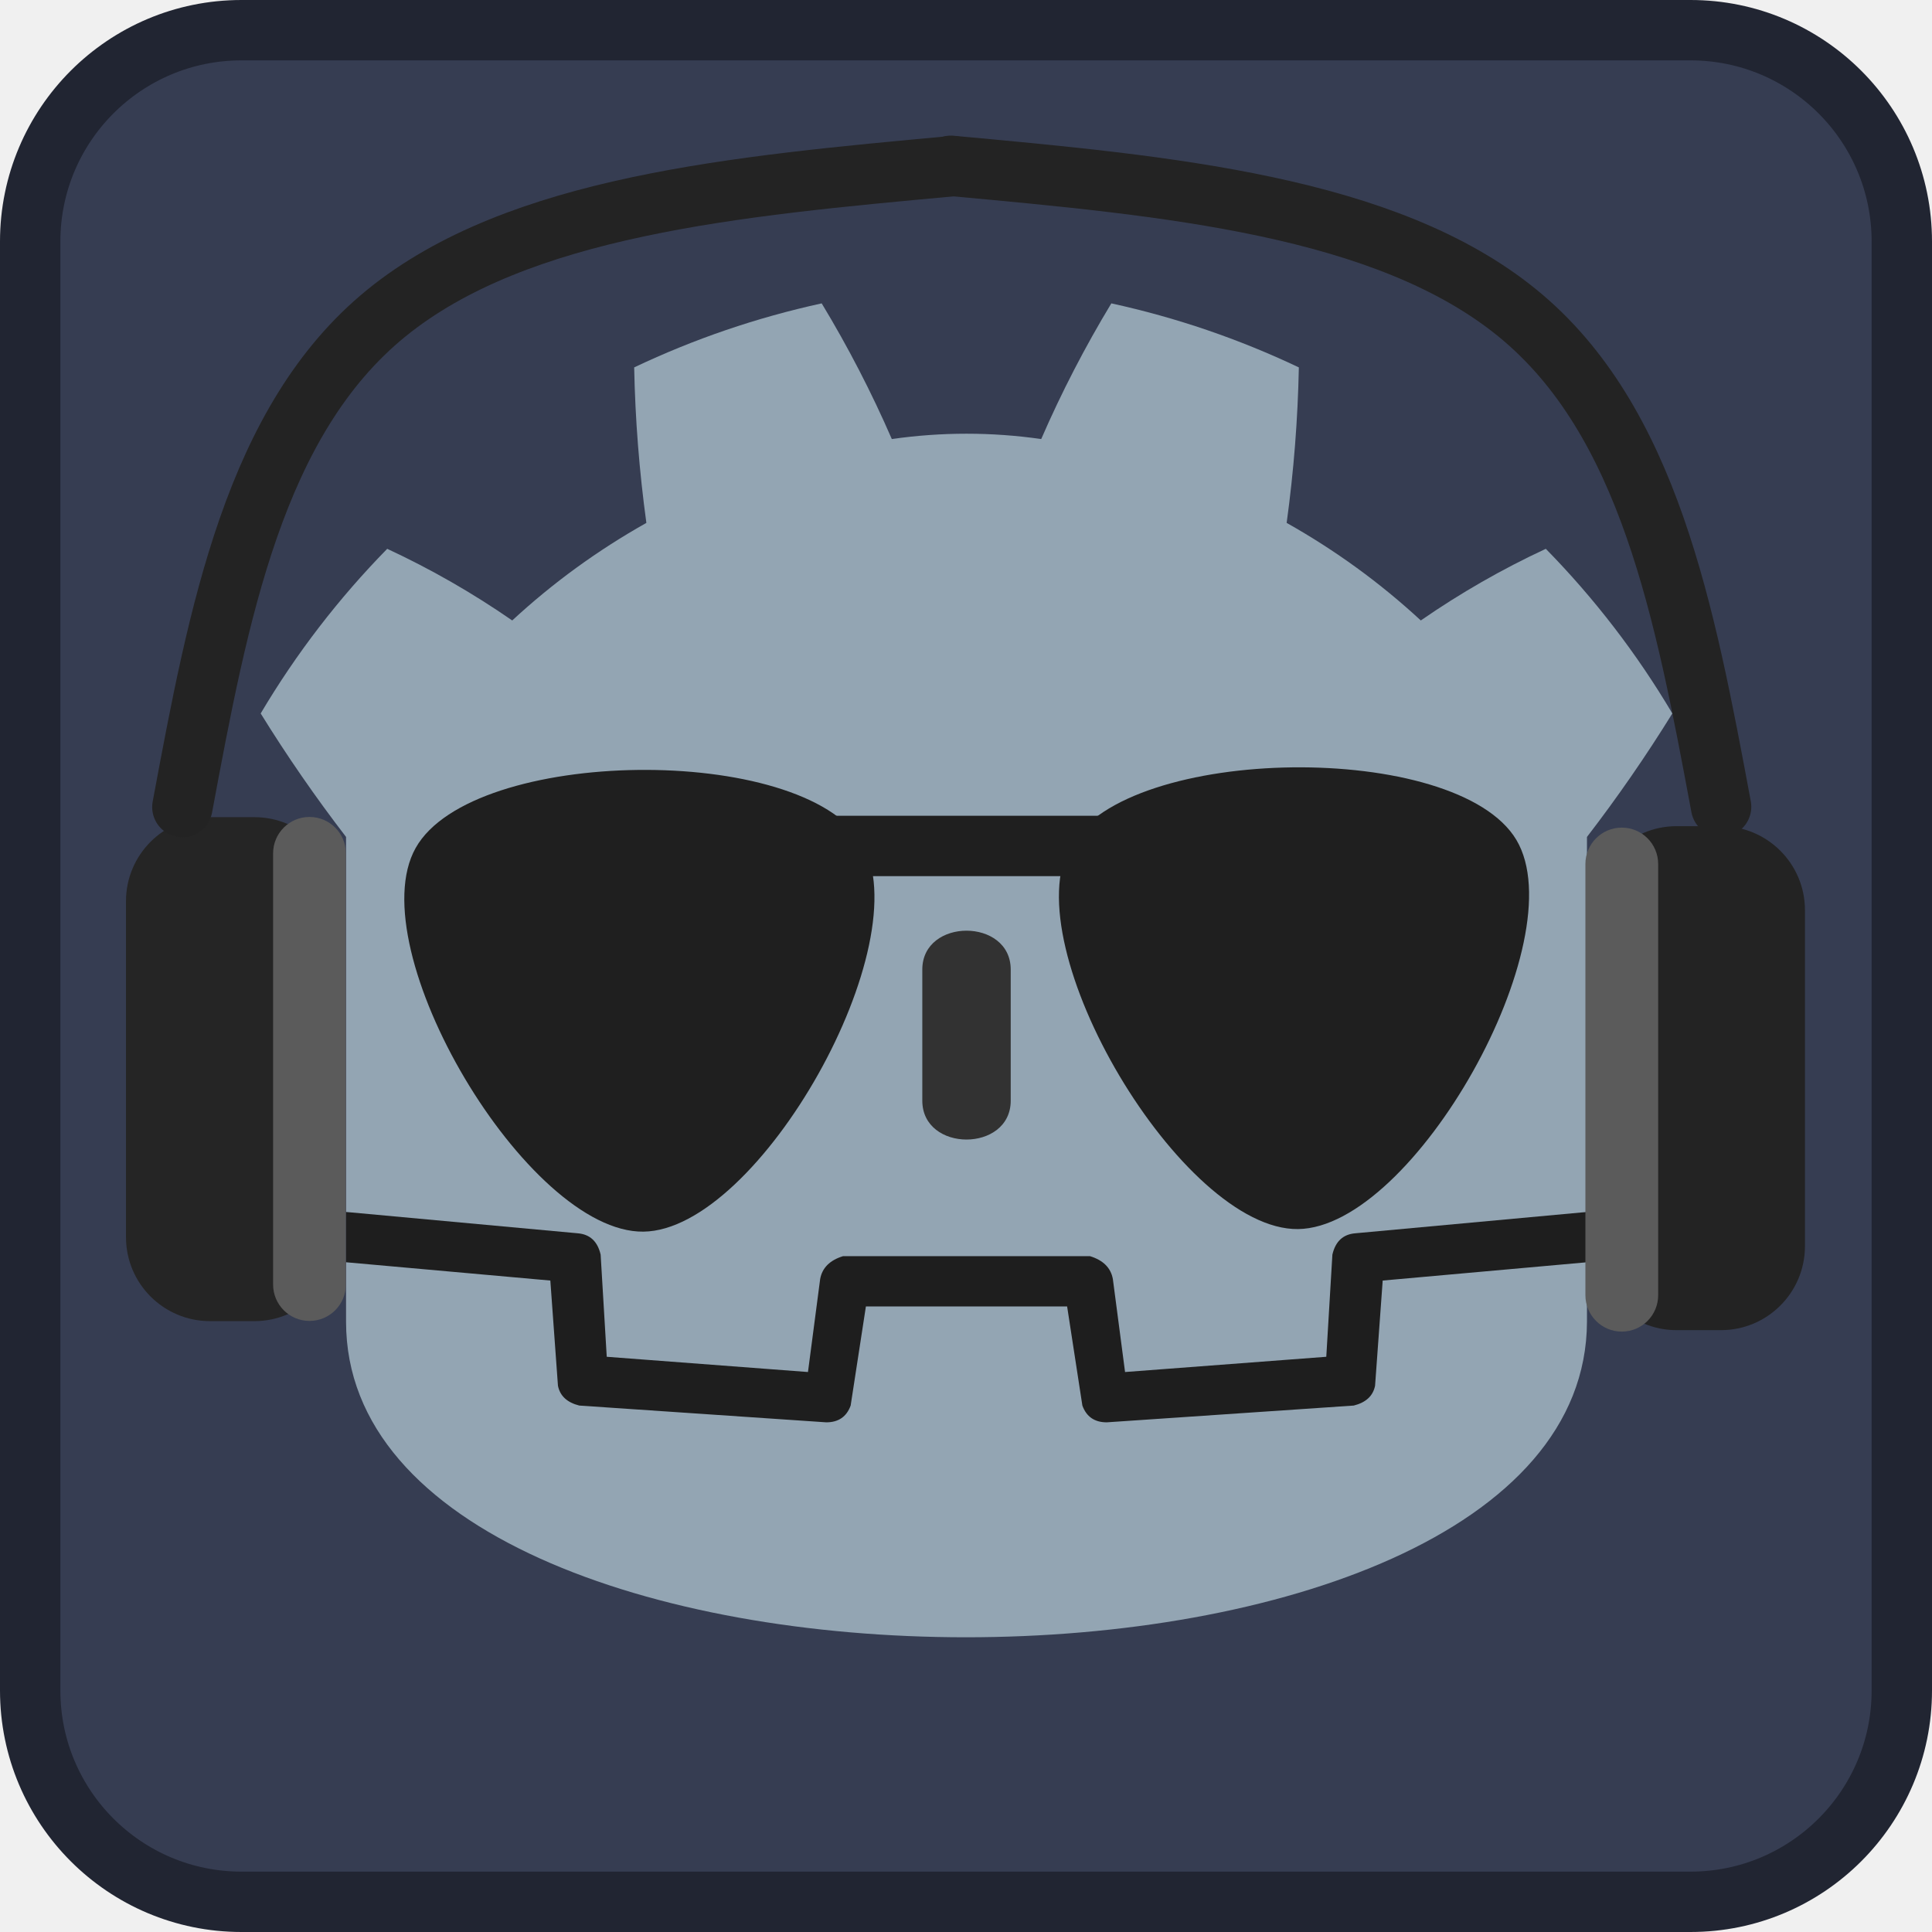
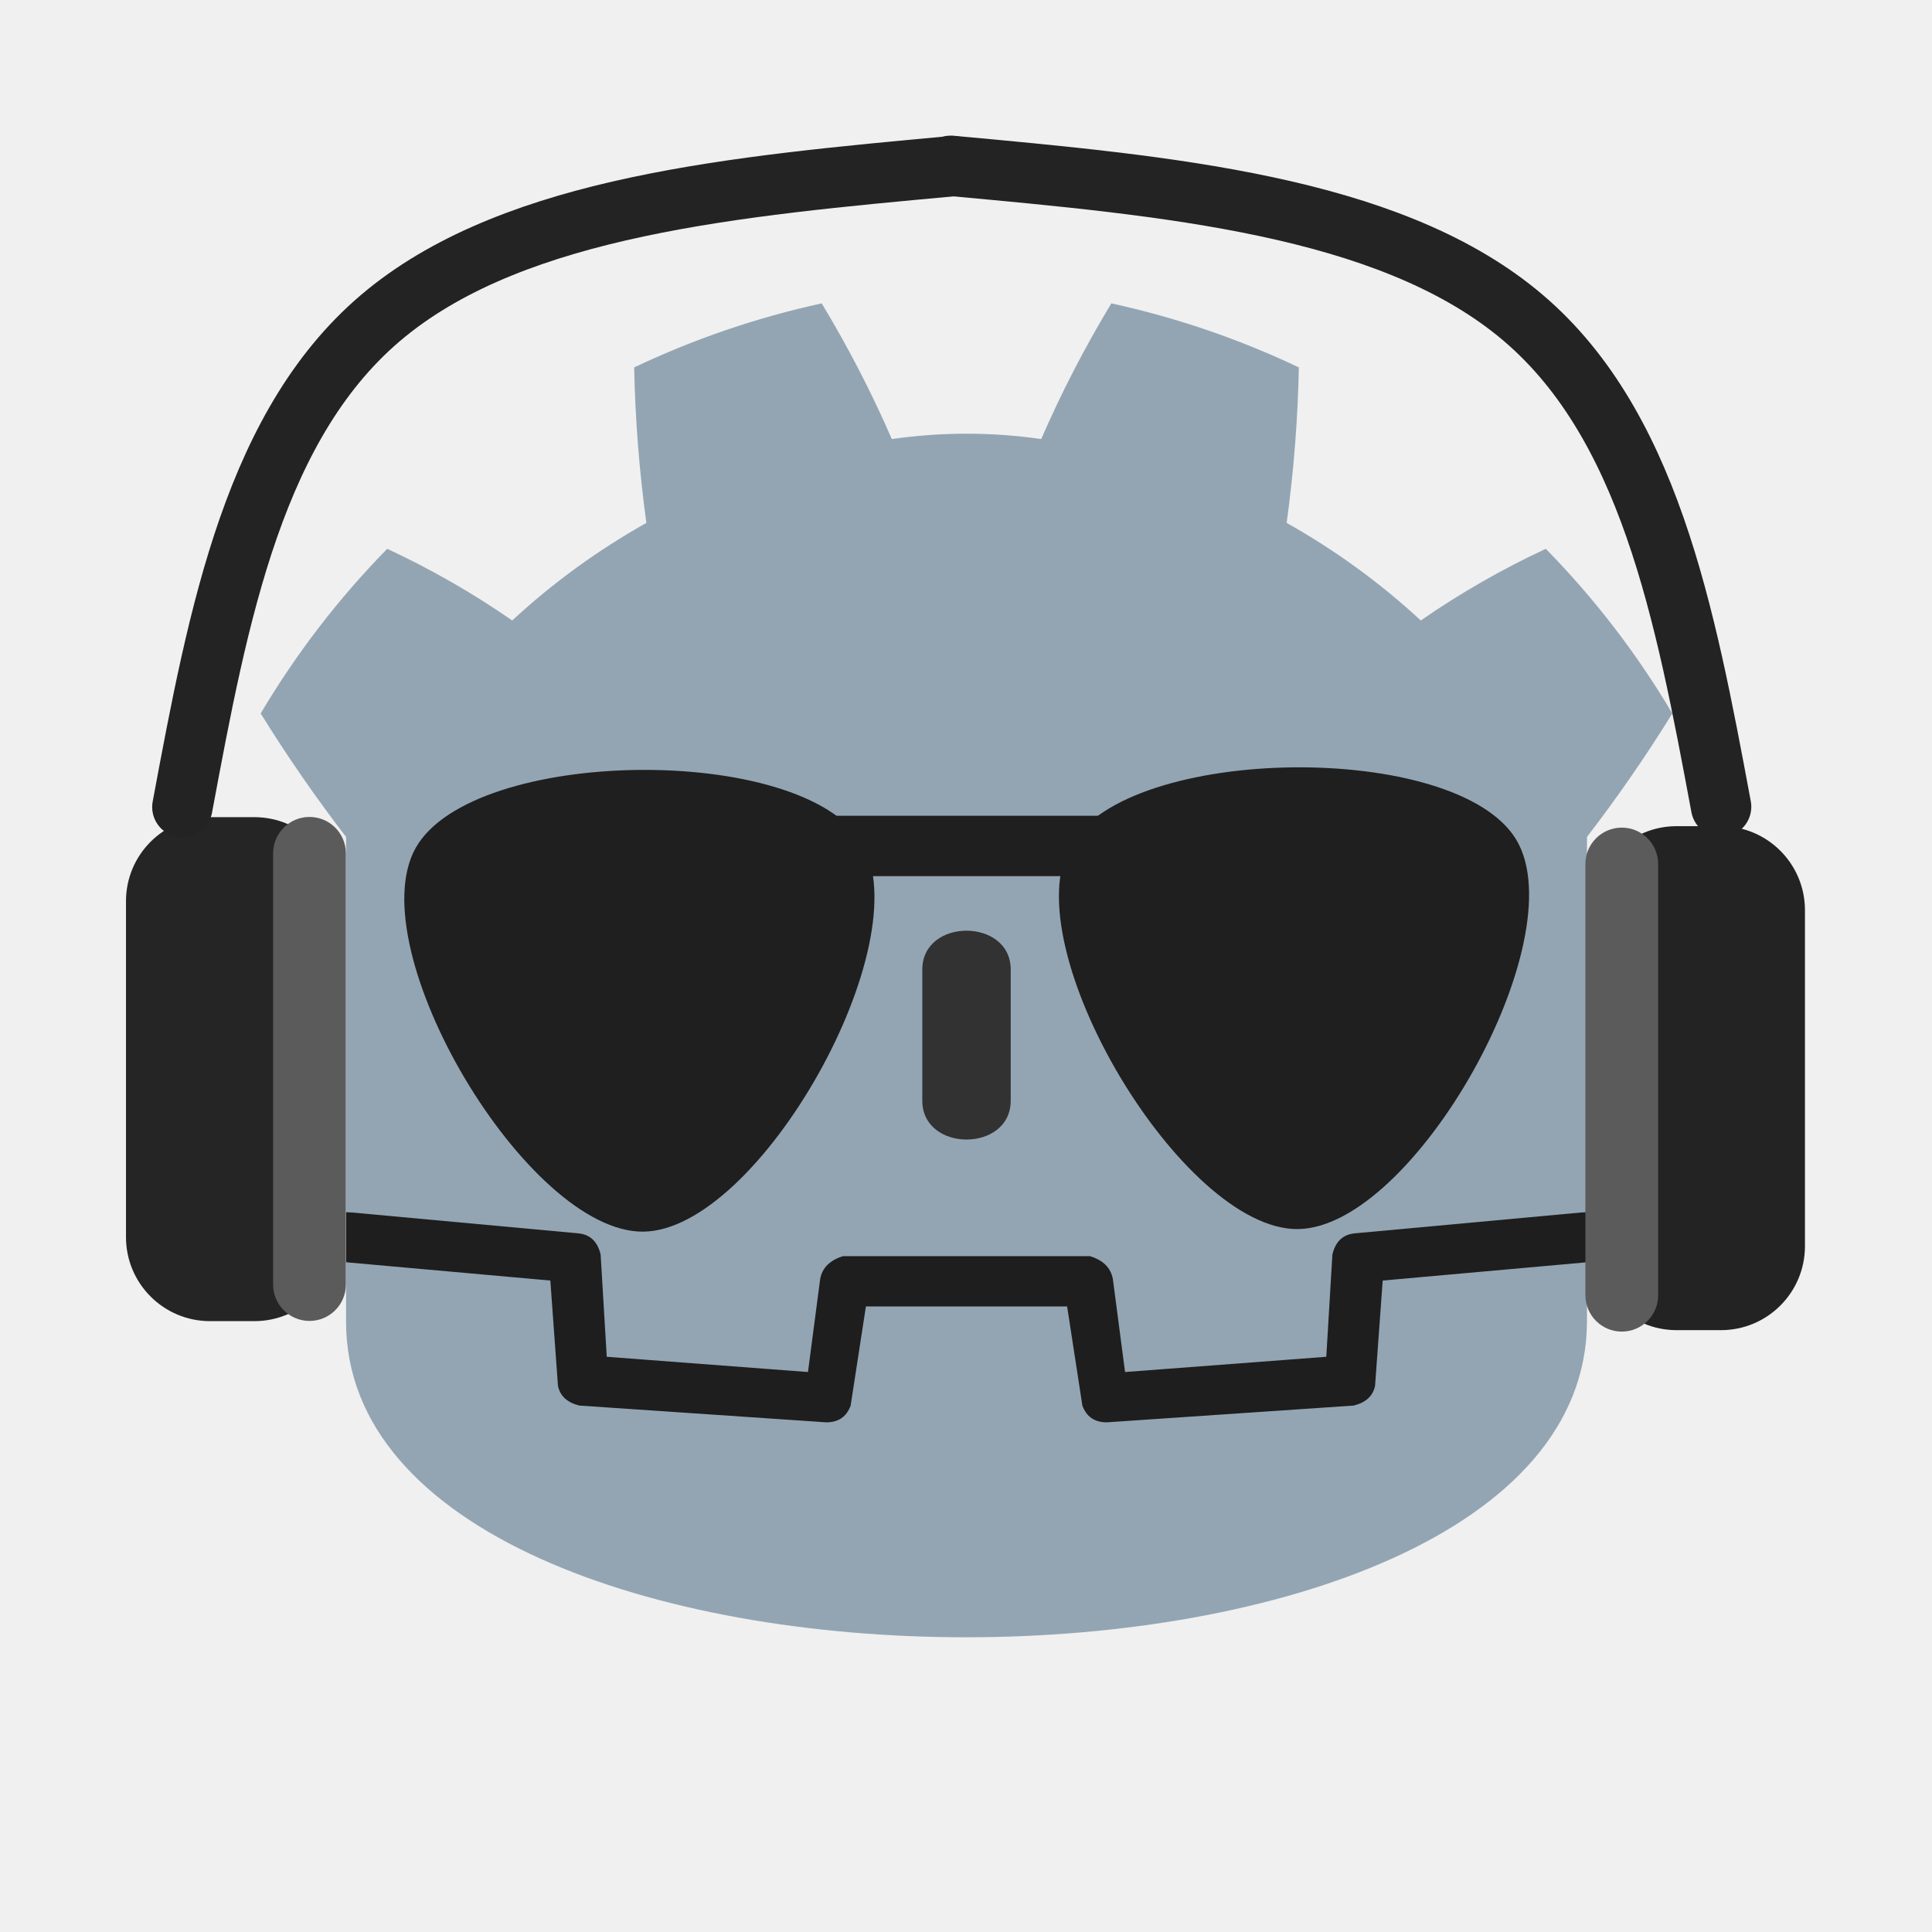
<svg xmlns="http://www.w3.org/2000/svg" width="128" height="128" version="1.1" id="svg6">
  <defs id="defs6">
    </defs>
-   <rect width="124" height="124" x="2" y="2" fill="#363d52" stroke="#212532" stroke-width="4" rx="14" id="rect1" />
  <g fill="#fff" transform="translate(12.322 12.322)scale(.101)" id="g4">
    <path d="M105 673v33q407 354 814 0v-33z" id="path1" style="fill:#1e1e1e;fill-opacity:1" />
    <path fill="#478cbf" d="m105 673 152 14q12 1 15 14l4 67 132 10 8-61q2-11 15-15h162q13 4 15 15l8 61 132-10 4-67q3-13 15-14l152-14V427q30-39 56-81-35-59-83-108-43 20-82 47-40-37-88-64 7-51 8-102-59-28-123-42-26 43-46 89-49-7-98 0-20-46-46-89-64 14-123 42 1 51 8 102-48 27-88 64-39-27-82-47-48 49-83 108 26 42 56 81zm0 33v39c0 276 813 276 814 0v-39l-134 12-5 69q-2 10-14 13l-162 11q-12 0-16-11l-10-65H446l-10 65q-4 11-16 11l-162-11q-12-3-14-13l-5-69z" id="path2" style="fill:#93a5b3;fill-opacity:1" />
    <path d="M483 600c0 34 58 34 58 0v-86c0-34-58-34-58 0z" id="path3" style="fill:#323232;fill-opacity:1" />
    <circle cx="725" cy="526" r="90" id="circle3" />
    <circle cx="299" cy="526" r="90" id="circle4" />
  </g>
  <g fill="#414042" transform="translate(12.322 12.322)scale(.101)" id="g6">
    <circle cx="307" cy="532" r="60" id="circle5" />
    <circle cx="717" cy="532" r="60" id="circle6" />
  </g>
  <rect style="fill:#252525;fill-opacity:1;stroke:none;stroke-width:13.445;stroke-linecap:round;paint-order:stroke fill markers" id="rect6" width="14.071" height="33.39" x="8.347" y="54.139" ry="5.565" />
  <rect style="fill:#232323;fill-opacity:1;stroke:none;stroke-width:13.445;stroke-linecap:round;paint-order:stroke fill markers" id="rect6-6" width="14.071" height="33.39" x="105.512" y="54.736" ry="5.565" />
  <rect style="fill:#5b5b5b;fill-opacity:1;stroke:none;stroke-width:7.87;stroke-linecap:round;paint-order:stroke fill markers" id="rect6-6-6" width="4.821" height="33.39" x="105.037" y="54.832" ry="2.411" />
  <rect style="fill:#5b5b5b;fill-opacity:1;stroke:none;stroke-width:7.87;stroke-linecap:round;paint-order:stroke fill markers" id="rect6-6-6-5" width="4.821" height="33.39" x="18.094" y="54.125" ry="2.411" />
  <path style="fill:#1f1f1f;fill-opacity:1;stroke:none;stroke-width:15.118;stroke-linecap:round;paint-order:stroke fill markers" id="path6" d="M 34.821,44.837 C 25.369,45.589 10.066,23.363 14.14,14.802 18.215,6.241 45.115,4.101 50.492,11.91 55.869,19.719 44.272,44.086 34.821,44.837 Z" transform="matrix(0.8087931,0.0545286,-0.0545286,0.8087931,16.90966,43.43703)" />
  <path style="fill:#1f1f1f;fill-opacity:1;stroke:none;stroke-width:15.118;stroke-linecap:round;paint-order:stroke fill markers" id="path6-5" d="M 34.821,44.837 C 25.369,45.589 10.066,23.363 14.14,14.802 18.215,6.241 45.115,4.101 50.492,11.91 55.869,19.719 44.272,44.086 34.821,44.837 Z" transform="matrix(0.8087931,0.0545286,-0.0545286,0.8087931,60.28017,43.26682)" />
  <path style="fill:#1f1f1f;fill-opacity:1;stroke:#1f1f1f;stroke-width:4;stroke-linecap:round;stroke-dasharray:none;stroke-opacity:1;paint-order:stroke fill markers" d="M 55.331,56.047 H 72.98" id="path7" />
  <path style="fill:none;fill-opacity:1;stroke:#232323;stroke-width:4;stroke-linecap:round;stroke-dasharray:none;stroke-opacity:1;paint-order:stroke fill markers" d="M 12.402,53.185 C 14.792,40.371 17.181,27.558 25.916,20.46 34.651,13.362 49.046,12.042 63.441,10.722" id="path8-6" transform="matrix(-1,0,0,1,126.4296,0.2632782)" />
  <path style="fill:none;fill-opacity:1;stroke:#232323;stroke-width:4;stroke-linecap:round;stroke-dasharray:none;stroke-opacity:1;paint-order:stroke fill markers" d="M 12.402,53.185 C 14.792,40.371 17.181,27.558 25.916,20.46 34.651,13.362 49.046,12.042 63.441,10.722" id="path8-6-4" transform="translate(-0.3196334,0.2844075)" />
</svg>
